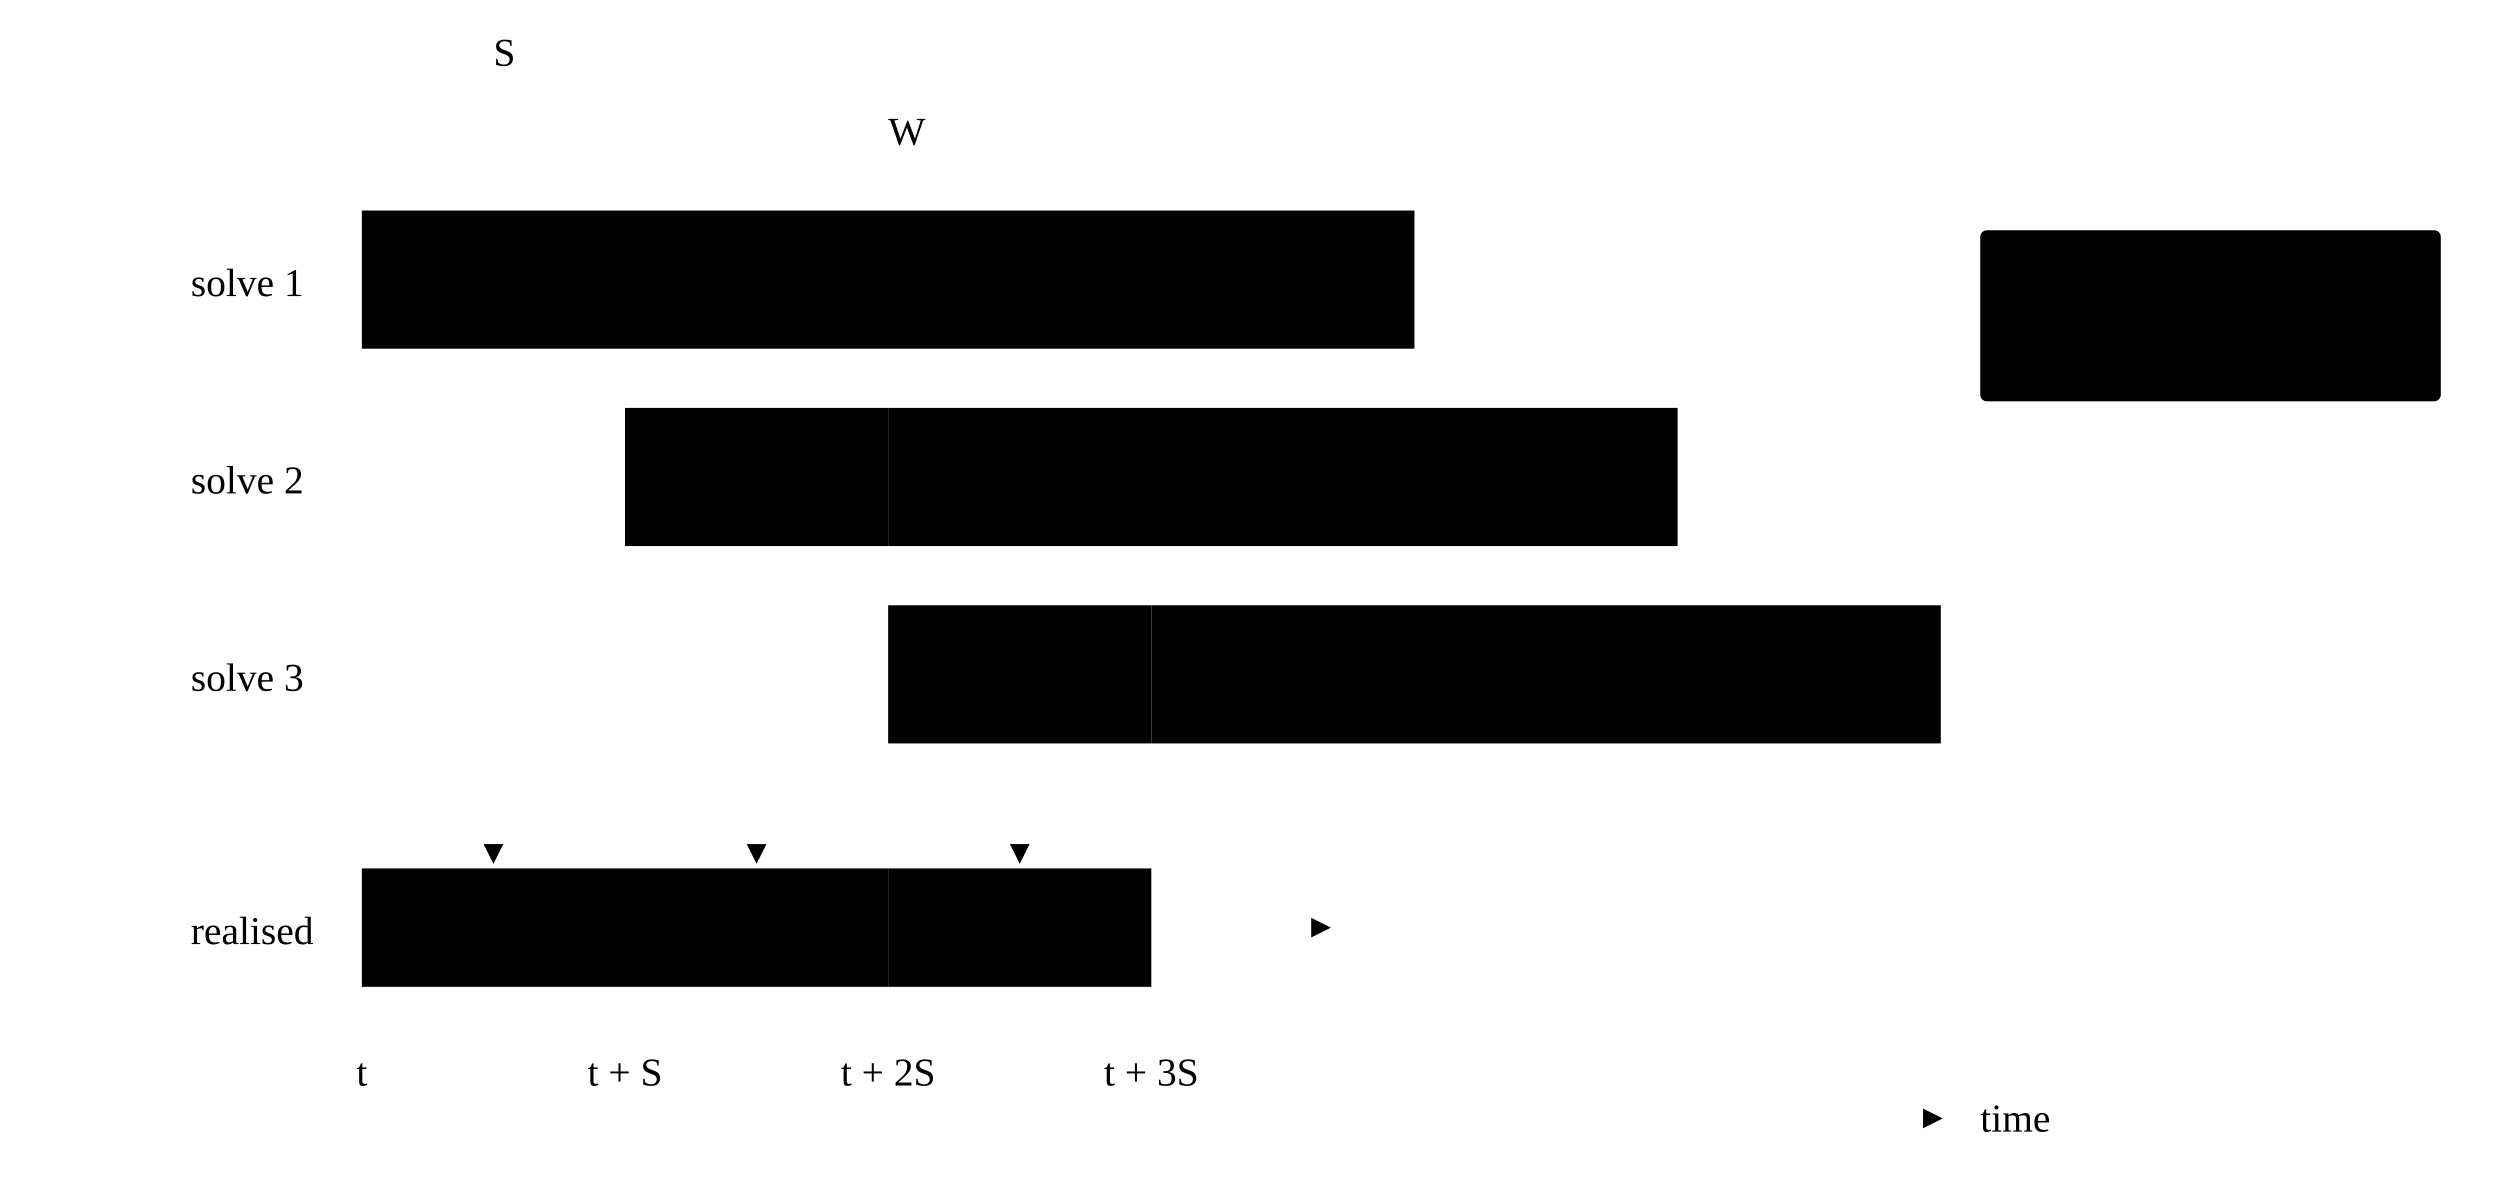
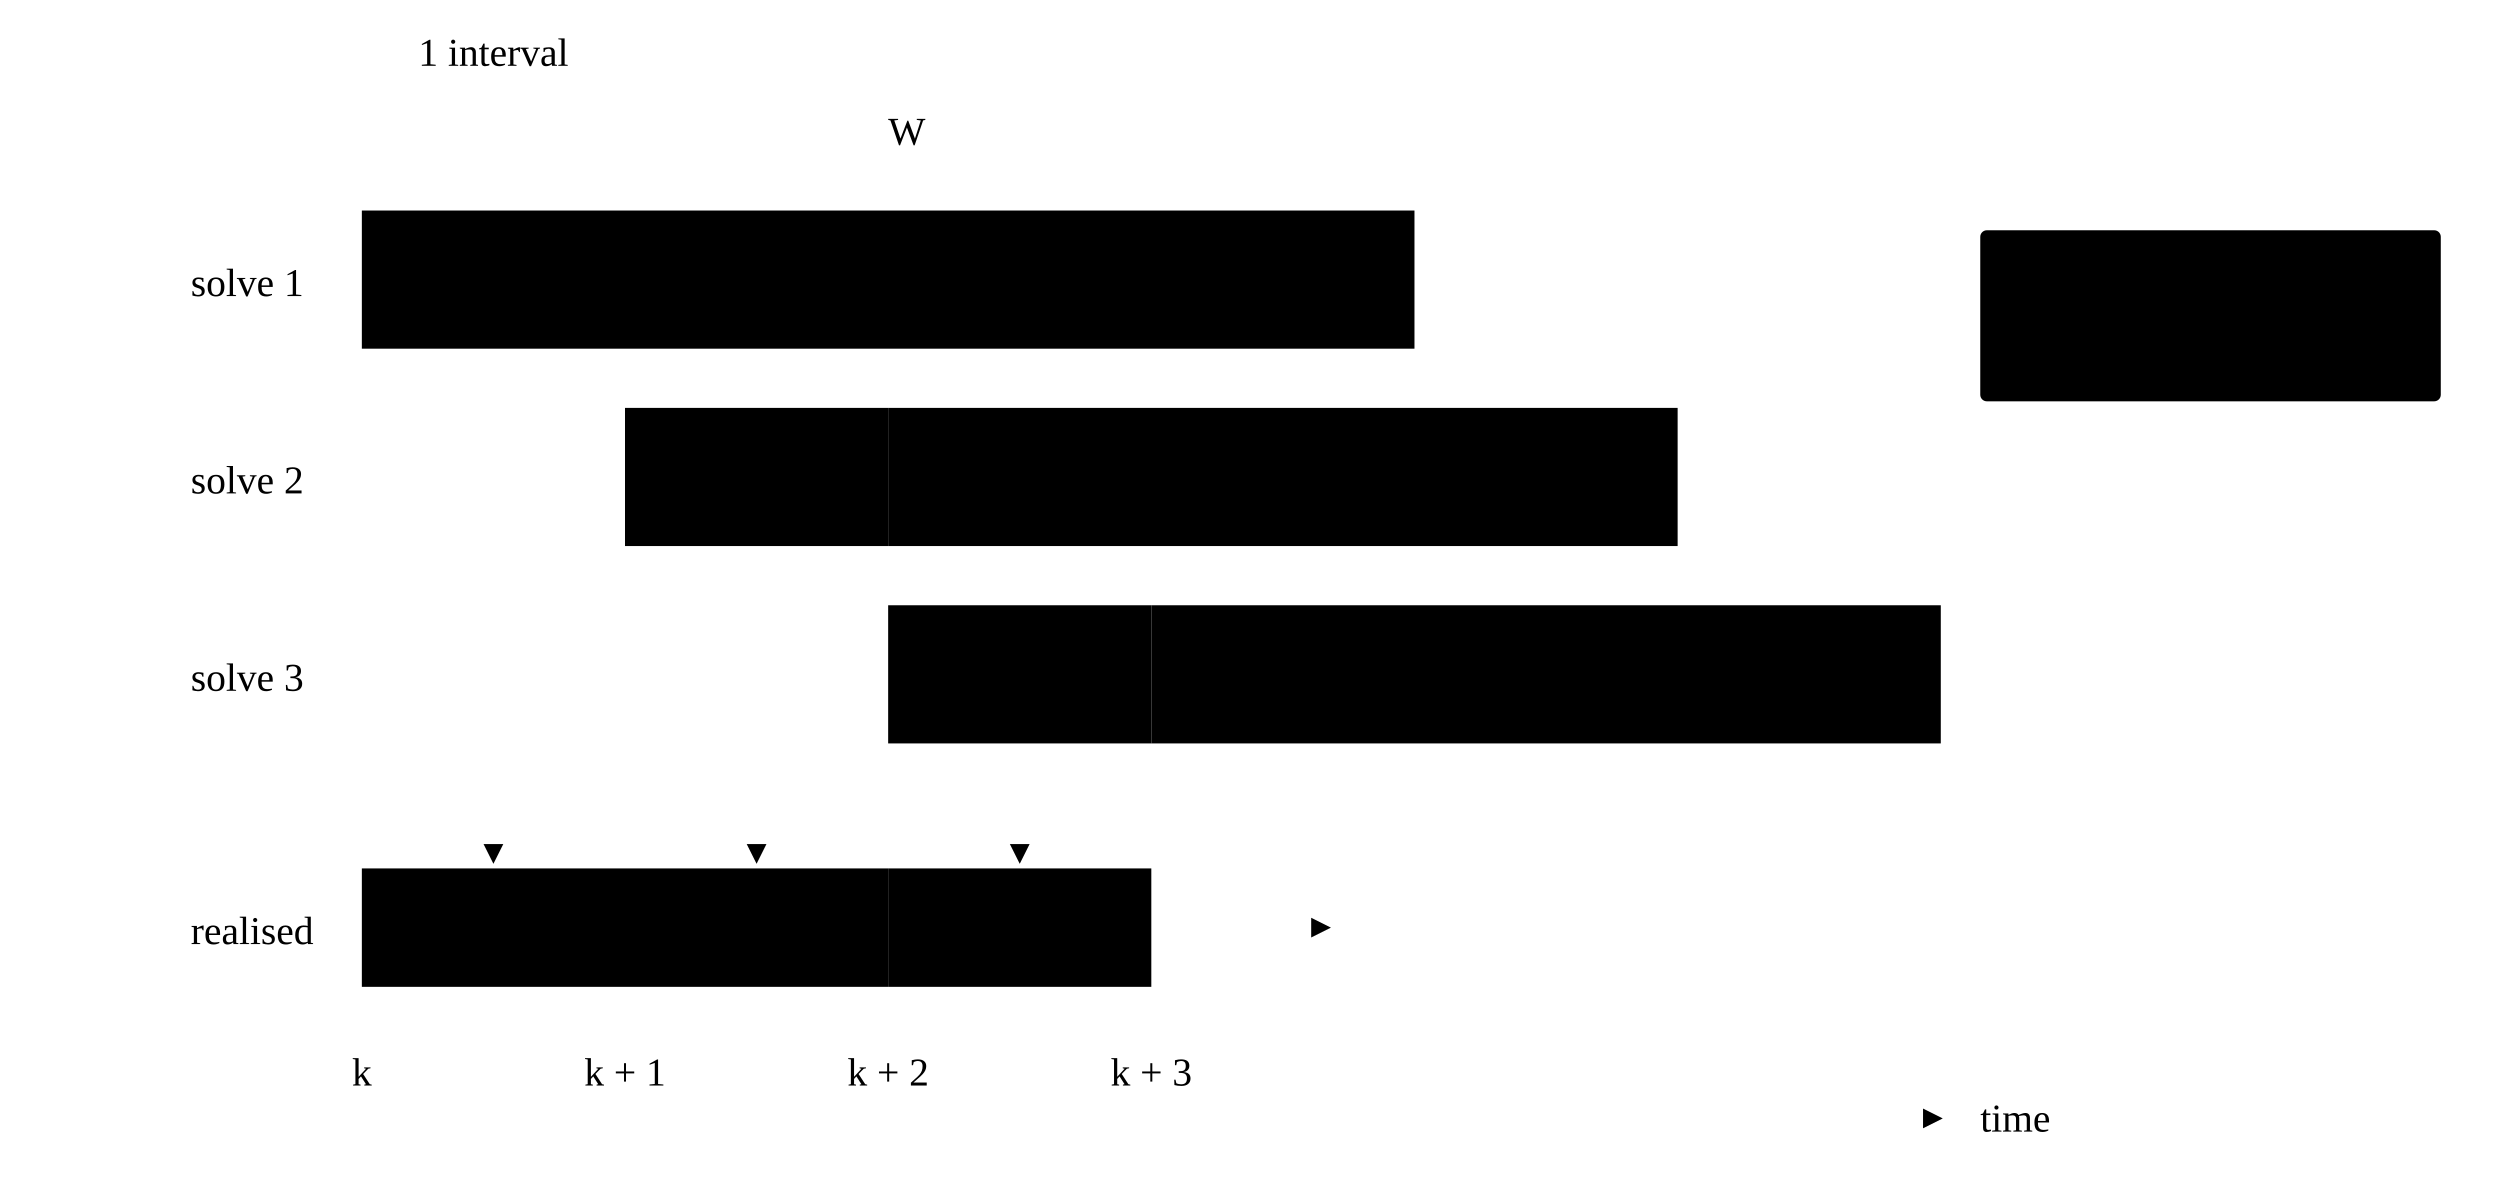
- <svg xmlns="http://www.w3.org/2000/svg" viewBox="0 0 760 360" width="760" height="360" class="hems-figure" role="img" aria-label="Receding horizon schedule: three successive solves, each optimising over a window of W intervals but implementing only the first S intervals, with the window sliding forward by S each time and the implemented pieces concatenating into the realised dispatch.">
+ <svg xmlns="http://www.w3.org/2000/svg" viewBox="0 0 760 360" width="760" height="360" class="hems-figure" role="img" aria-label="Receding horizon schedule: three successive solves, each optimising over a window of W intervals but implementing only the first interval, with the window sliding forward one interval each time and the implemented intervals concatenating into the realised dispatch.">
  <defs>
    <marker id="rh-arrow" viewBox="0 0 10 10" refX="9" refY="5" markerWidth="6" markerHeight="6" orient="auto-start-reverse">
      <path d="M0,0 L10,5 L0,10 z" class="hf-arrow-power" />
    </marker>
  </defs>
-   <text x="150" y="20" class="hf-t1">S</text>
+   <text x="150" y="20" class="hf-lbl" text-anchor="middle">1 interval</text>
  <line x1="110" y1="30" x2="190" y2="30" class="hf-box" />
  <line x1="110" y1="25" x2="110" y2="35" class="hf-box" />
  <line x1="190" y1="25" x2="190" y2="35" class="hf-box" />
  <text x="270" y="44" class="hf-t1">W</text>
  <line x1="110" y1="50" x2="430" y2="50" class="hf-box" />
  <line x1="110" y1="45" x2="110" y2="55" class="hf-box" />
  <line x1="430" y1="45" x2="430" y2="55" class="hf-box" />
  <line x1="110" y1="56" x2="110" y2="304" class="hf-box" stroke-dasharray="4 5" />
  <line x1="190" y1="56" x2="190" y2="304" class="hf-box" stroke-dasharray="4 5" />
  <line x1="270" y1="56" x2="270" y2="304" class="hf-box" stroke-dasharray="4 5" />
  <line x1="350" y1="56" x2="350" y2="304" class="hf-box" stroke-dasharray="4 5" />
  <text x="58" y="90" class="hf-t1">solve 1</text>
  <rect x="110" y="64" width="80" height="42" class="hf-box hf-fill-bess" />
  <rect x="190" y="64" width="240" height="42" class="hf-box hf-fill-loads" />
  <text x="150" y="89" class="hf-lbl" text-anchor="middle">implement</text>
  <text x="310" y="89" class="hf-lbl" text-anchor="middle">planned, then discarded</text>
  <text x="58" y="150" class="hf-t1">solve 2</text>
  <rect x="190" y="124" width="80" height="42" class="hf-box hf-fill-bess" />
  <rect x="270" y="124" width="240" height="42" class="hf-box hf-fill-loads" />
  <text x="58" y="210" class="hf-t1">solve 3</text>
  <rect x="270" y="184" width="80" height="42" class="hf-box hf-fill-bess" />
  <rect x="350" y="184" width="240" height="42" class="hf-box hf-fill-loads" />
  <line x1="150" y1="106" x2="150" y2="262" class="hf-power" marker-end="url(#rh-arrow)" />
  <line x1="230" y1="166" x2="230" y2="262" class="hf-power" marker-end="url(#rh-arrow)" />
  <line x1="310" y1="226" x2="310" y2="262" class="hf-power" marker-end="url(#rh-arrow)" />
  <rect x="110" y="264" width="80" height="36" class="hf-box hf-fill-hems" />
  <rect x="190" y="264" width="80" height="36" class="hf-box hf-fill-hems" />
  <rect x="270" y="264" width="80" height="36" class="hf-box hf-fill-hems" />
  <text x="58" y="287" class="hf-t1">realised</text>
  <line x1="352" y1="282" x2="404" y2="282" class="hf-power" stroke-dasharray="5 5" marker-end="url(#rh-arrow)" />
-   <text x="110" y="330" class="hf-lbl" text-anchor="middle">t</text>
-   <text x="190" y="330" class="hf-lbl" text-anchor="middle">t + S</text>
-   <text x="270" y="330" class="hf-lbl" text-anchor="middle">t + 2S</text>
-   <text x="350" y="330" class="hf-lbl" text-anchor="middle">t + 3S</text>
+   <text x="110" y="330" class="hf-lbl" text-anchor="middle">k</text>
+   <text x="190" y="330" class="hf-lbl" text-anchor="middle">k + 1</text>
+   <text x="270" y="330" class="hf-lbl" text-anchor="middle">k + 2</text>
+   <text x="350" y="330" class="hf-lbl" text-anchor="middle">k + 3</text>
  <line x1="110" y1="340" x2="590" y2="340" class="hf-power" marker-end="url(#rh-arrow)" />
  <text x="602" y="344" class="hf-lbl">time</text>
  <rect x="602" y="70" width="140" height="52" rx="2" class="hf-legend" />
  <rect x="614" y="84" width="20" height="11" class="hf-box hf-fill-bess" />
  <text x="642" y="93" class="hf-lbl">implemented</text>
  <rect x="614" y="106" width="20" height="11" class="hf-box hf-fill-loads" />
  <text x="642" y="115" class="hf-lbl">discarded</text>
</svg>
